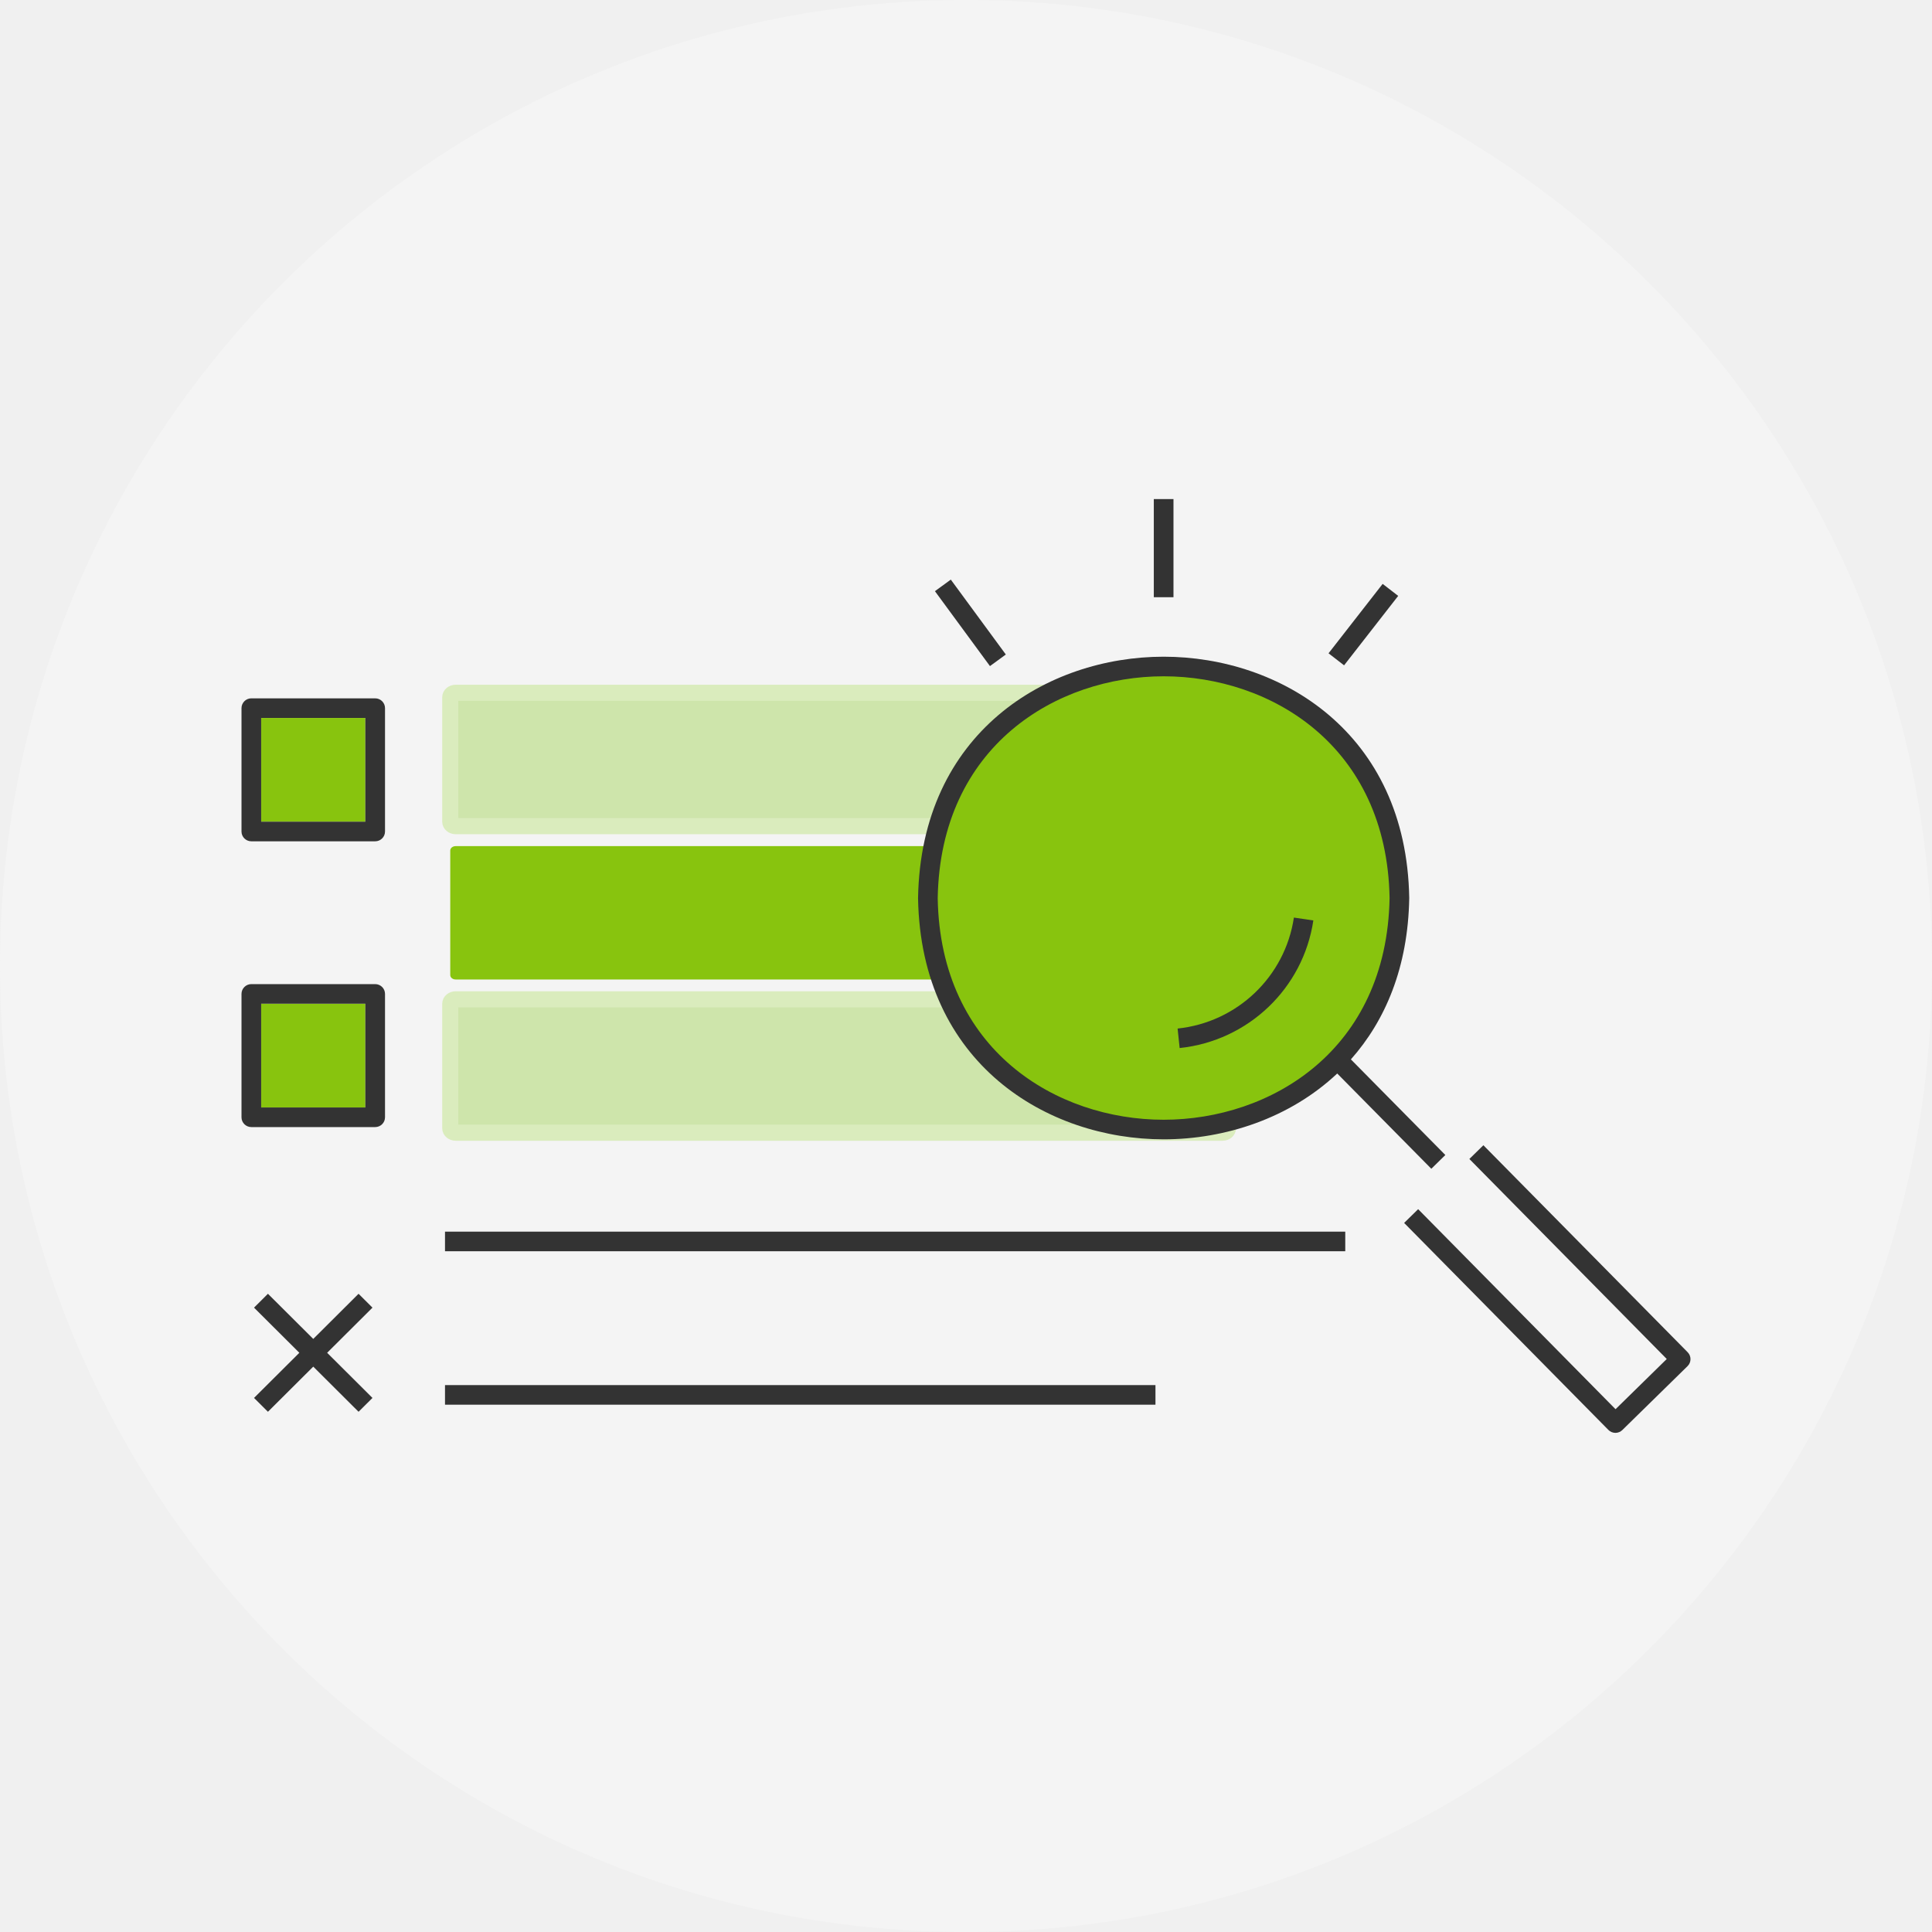
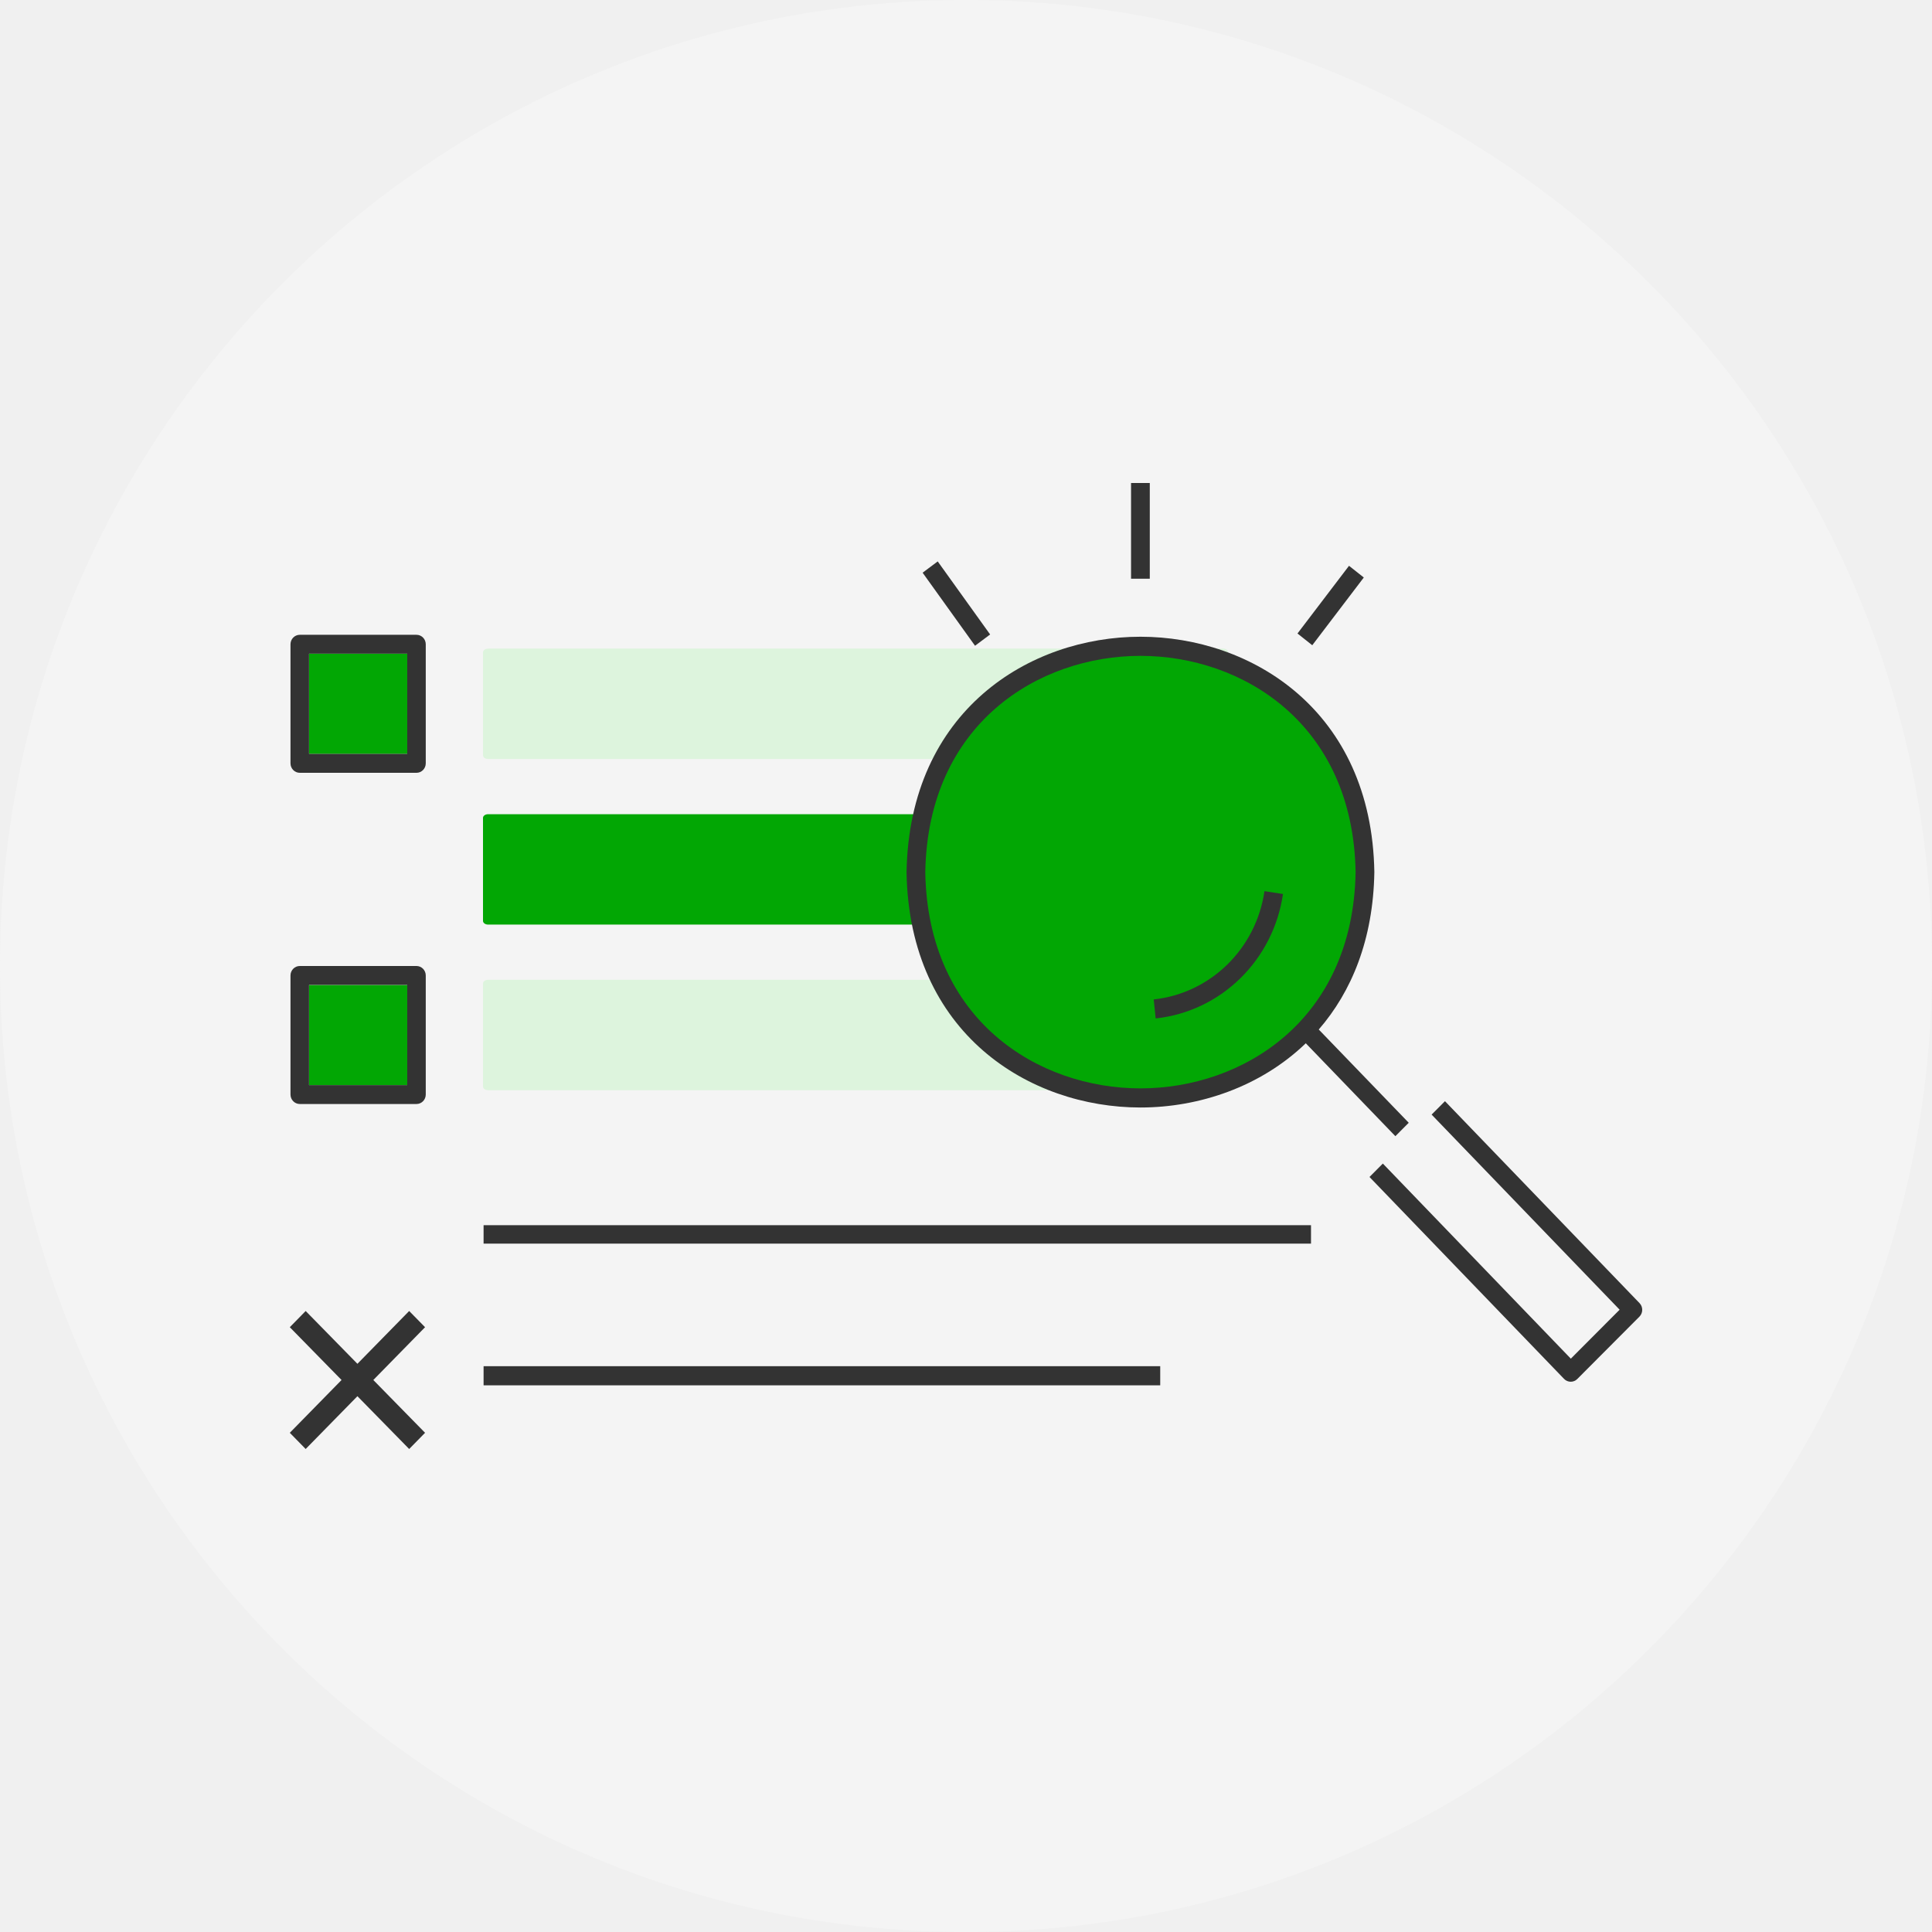
- <svg xmlns="http://www.w3.org/2000/svg" width="120" height="120" viewBox="0 0 120 120" fill="none">
-   <rect width="120" height="120" rx="60" fill="#F4F4F4" />
-   <g clip-path="url(#clip0_3932_53187)">
-     <path d="M75.939 51.314H28.299C28.115 51.314 27.966 51.19 27.966 51.038V43.307C27.966 43.155 28.115 43.031 28.299 43.031H75.939C76.123 43.031 76.272 43.155 76.272 43.307V51.038C76.272 51.19 76.123 51.314 75.939 51.314Z" fill="#CEE5AB" stroke="#DAECBD" stroke-miterlimit="10" />
-     <path d="M75.939 70.353H28.299C28.115 70.353 27.966 70.229 27.966 70.077V62.346C27.966 62.194 28.115 62.07 28.299 62.07H75.939C76.123 62.07 76.272 62.194 76.272 62.346V70.077C76.272 70.229 76.123 70.353 75.939 70.353Z" fill="#CEE5AB" stroke="#DAECBD" stroke-miterlimit="10" />
-     <path d="M75.939 60.837H28.299C28.115 60.837 27.966 60.714 27.966 60.561V52.831C27.966 52.678 28.115 52.555 28.299 52.555H75.939C76.123 52.555 76.272 52.678 76.272 52.831V60.561C76.272 60.714 76.123 60.837 75.939 60.837Z" fill="#88C40E" />
-     <path d="M86.92 55.779C86.591 74.954 57.959 74.951 57.633 55.778C57.962 36.603 86.594 36.607 86.92 55.779Z" fill="#88C40E" />
-     <path d="M22.692 44.594H16.222V51.04H22.692V44.594Z" fill="#88C40E" />
-     <path d="M23.303 43.375H15.611C15.274 43.375 15 43.648 15 43.984V51.647C15 51.983 15.274 52.255 15.611 52.255H23.303C23.641 52.255 23.914 51.983 23.914 51.647V43.984C23.914 43.648 23.641 43.375 23.303 43.375ZM22.692 51.038H16.222V44.592H22.692V51.038Z" fill="#333333" />
-     <path d="M22.692 62.344H16.222V68.79H22.692V62.344Z" fill="#88C40E" />
-     <path d="M23.303 61.125H15.611C15.274 61.125 15 61.398 15 61.734V69.397C15 69.733 15.274 70.005 15.611 70.005H23.303C23.641 70.005 23.914 69.733 23.914 69.397V61.734C23.914 61.398 23.641 61.125 23.303 61.125ZM22.692 68.788H16.222V62.342H22.692V68.788Z" fill="#333333" />
-     <path d="M83.556 76.5H27.64V77.717H83.556V76.5Z" fill="#333333" />
-     <path d="M71.768 86.031H27.64V87.248H71.768V86.031Z" fill="#333333" />
-     <path d="M72.274 70.766H72.276C76.106 70.766 80.112 69.449 83.058 66.677L88.902 72.594L89.773 71.74L83.906 65.8C86.046 63.391 87.457 60.078 87.53 55.788V55.768C87.355 45.477 79.501 40.79 72.277 40.789H72.276C65.052 40.789 57.198 45.476 57.022 55.788C57.196 66.078 65.051 70.766 72.274 70.766ZM72.277 42.006C78.92 42.007 86.142 46.316 86.309 55.778C86.141 65.24 78.918 69.549 72.275 69.549C65.63 69.549 58.404 65.236 58.243 55.788C58.406 46.319 65.632 42.006 72.277 42.006Z" fill="#333333" />
-     <path d="M104.825 83.991L92.136 71.133L91.265 71.986L103.525 84.41L100.344 87.528L88.084 75.104L87.213 75.958L99.901 88.816C100.015 88.931 100.17 88.996 100.332 88.998H100.337C100.497 88.998 100.651 88.935 100.766 88.823L104.818 84.852C105.058 84.616 105.061 84.231 104.825 83.991L104.825 83.991Z" fill="#333333" />
-     <path d="M72.887 31H71.665V37.095H72.887V31Z" fill="#333333" />
-     <path d="M59.056 36L58.07 36.719L61.488 41.372L62.474 40.653L59.056 36Z" fill="#333333" />
-     <path d="M85.879 36.266L82.518 40.578L83.483 41.325L86.844 37.012L85.879 36.266Z" fill="#333333" />
-     <path d="M81.574 57.171L80.366 56.992C79.818 60.663 76.848 63.497 73.143 63.885L73.27 65.096C77.53 64.649 80.944 61.391 81.574 57.171H81.574Z" fill="#333333" />
-     <path d="M22.271 80.359L19.457 83.163L16.642 80.359L15.778 81.22L18.593 84.024L15.778 86.828L16.642 87.688L19.457 84.884L22.271 87.688L23.135 86.828L20.32 84.024L23.135 81.22L22.271 80.359Z" fill="#333333" />
-   </g>
-   <defs>
-     <clipPath id="clip0_3932_53187">
-       <rect width="90" height="58" fill="white" transform="translate(15 31)" />
-     </clipPath>
-   </defs>
+ <svg xmlns="http://www.w3.org/2000/svg" width="70" height="70" viewBox="0 0 70 70" fill="none">
+   <rect width="70" height="70" rx="35" fill="#F4F4F4" />
+   <path d="M44.314 23.5C44.417 23.5 44.5 23.56 44.5 23.634V27.367L44.486 27.419C44.477 27.433 44.464 27.445 44.45 27.456C44.444 27.46 44.439 27.463 44.433 27.467C44.422 27.473 44.412 27.479 44.399 27.483C44.392 27.486 44.385 27.489 44.377 27.491C44.357 27.496 44.335 27.5 44.313 27.5H17.687L17.614 27.49C17.569 27.477 17.533 27.451 17.514 27.419L17.5 27.367V23.634C17.5 23.617 17.504 23.601 17.512 23.587C17.515 23.581 17.519 23.576 17.523 23.571C17.53 23.562 17.538 23.553 17.548 23.545C17.552 23.542 17.556 23.539 17.56 23.536C17.576 23.526 17.594 23.517 17.614 23.511L17.687 23.5H44.314Z" fill="#DDF4DD" />
+   <path d="M44.314 35.5C44.417 35.5 44.5 35.559 44.5 35.633V39.367C44.5 39.441 44.416 39.5 44.313 39.5H17.687C17.584 39.5 17.5 39.441 17.5 39.367V35.633C17.5 35.559 17.584 35.5 17.687 35.5H44.314Z" fill="#DDF4DD" />
+   <path d="M44.313 33.5H17.686C17.584 33.5 17.5 33.44 17.5 33.367V29.633C17.5 29.56 17.583 29.5 17.686 29.5H44.314C44.416 29.5 44.5 29.56 44.5 29.633V33.367C44.5 33.44 44.416 33.5 44.313 33.5Z" fill="#02A704" />
+   <path d="M49.456 31.596C49.273 42.506 33.367 42.504 33.185 31.596C33.368 20.686 49.275 20.688 49.456 31.596Z" fill="#02A704" />
+   <path d="M14.757 23.688H11.199V27.317H14.757V23.688Z" fill="#02A704" />
+   <path d="M14.757 35.688H11.199V39.317H14.757V35.688Z" fill="#02A704" />
+   <path d="M15.091 23H10.861C10.676 23 10.525 23.154 10.525 23.343V27.657C10.525 27.846 10.676 28 10.861 28H15.091C15.276 28 15.426 27.846 15.426 27.657V23.343C15.426 23.154 15.276 23 15.091 23ZM14.755 27.315H11.197V23.685H14.755V27.315Z" fill="#333333" />
+   <path d="M15.091 35H10.861C10.676 35 10.525 35.154 10.525 35.343V39.657C10.525 39.846 10.676 40 10.861 40H15.091C15.276 40 15.426 39.846 15.426 39.657V35.343C15.426 35.154 15.276 35 15.091 35ZM14.755 39.315H11.197V35.685H14.755V39.315Z" fill="#333333" />
+   <path d="M47.5 44.391H17.521V45.059H47.5V44.391Z" fill="#333333" />
+   <path d="M41.319 40.127C43.447 40.127 45.674 39.377 47.311 37.8L50.557 41.166L51.041 40.68L47.781 37.301C48.97 35.93 49.754 34.045 49.795 31.604V31.593C49.698 25.738 45.334 23.071 41.321 23.07C37.308 23.07 32.944 25.737 32.846 31.604C32.943 37.459 37.306 40.126 41.319 40.127ZM41.321 23.763C45.012 23.763 49.024 26.215 49.116 31.598C49.023 36.982 45.01 39.434 41.32 39.434C37.628 39.434 33.614 36.98 33.525 31.604C33.615 26.216 37.629 23.763 41.321 23.763Z" fill="#333333" />
+   <path d="M59.403 47.214L52.354 39.898L51.87 40.384L58.682 47.453L56.914 49.227L50.103 42.158L49.619 42.644L56.668 49.959C56.731 50.025 56.818 50.062 56.908 50.063H56.91C56.999 50.063 57.085 50.027 57.148 49.964L59.4 47.704C59.533 47.57 59.535 47.35 59.403 47.214Z" fill="#333333" />
+   <path d="M41.659 17.5H40.98V20.968H41.659V17.5Z" fill="#333333" />
+   <path d="M33.975 20.341L33.428 20.75L35.327 23.397L35.874 22.988L33.975 20.341Z" fill="#333333" />
+   <path d="M48.877 20.5L47.01 22.953L47.546 23.378L49.413 20.924L48.877 20.5Z" fill="#333333" />
+   <path d="M46.485 32.391L45.814 32.289C45.509 34.377 43.859 35.99 41.801 36.211L41.872 36.9C44.238 36.646 46.135 34.792 46.485 32.391Z" fill="#333333" />
+   <path d="M42.037 49.5H17.521V50.193H42.037V49.5Z" fill="#333333" />
+   <path d="M14.825 47.5L12.95 49.413L11.075 47.5L10.5 48.087L12.375 50L10.5 51.913L11.075 52.5L12.95 50.587L14.825 52.5L15.401 51.913L13.526 50L15.401 48.087L14.825 47.5Z" fill="#333333" />
</svg>
